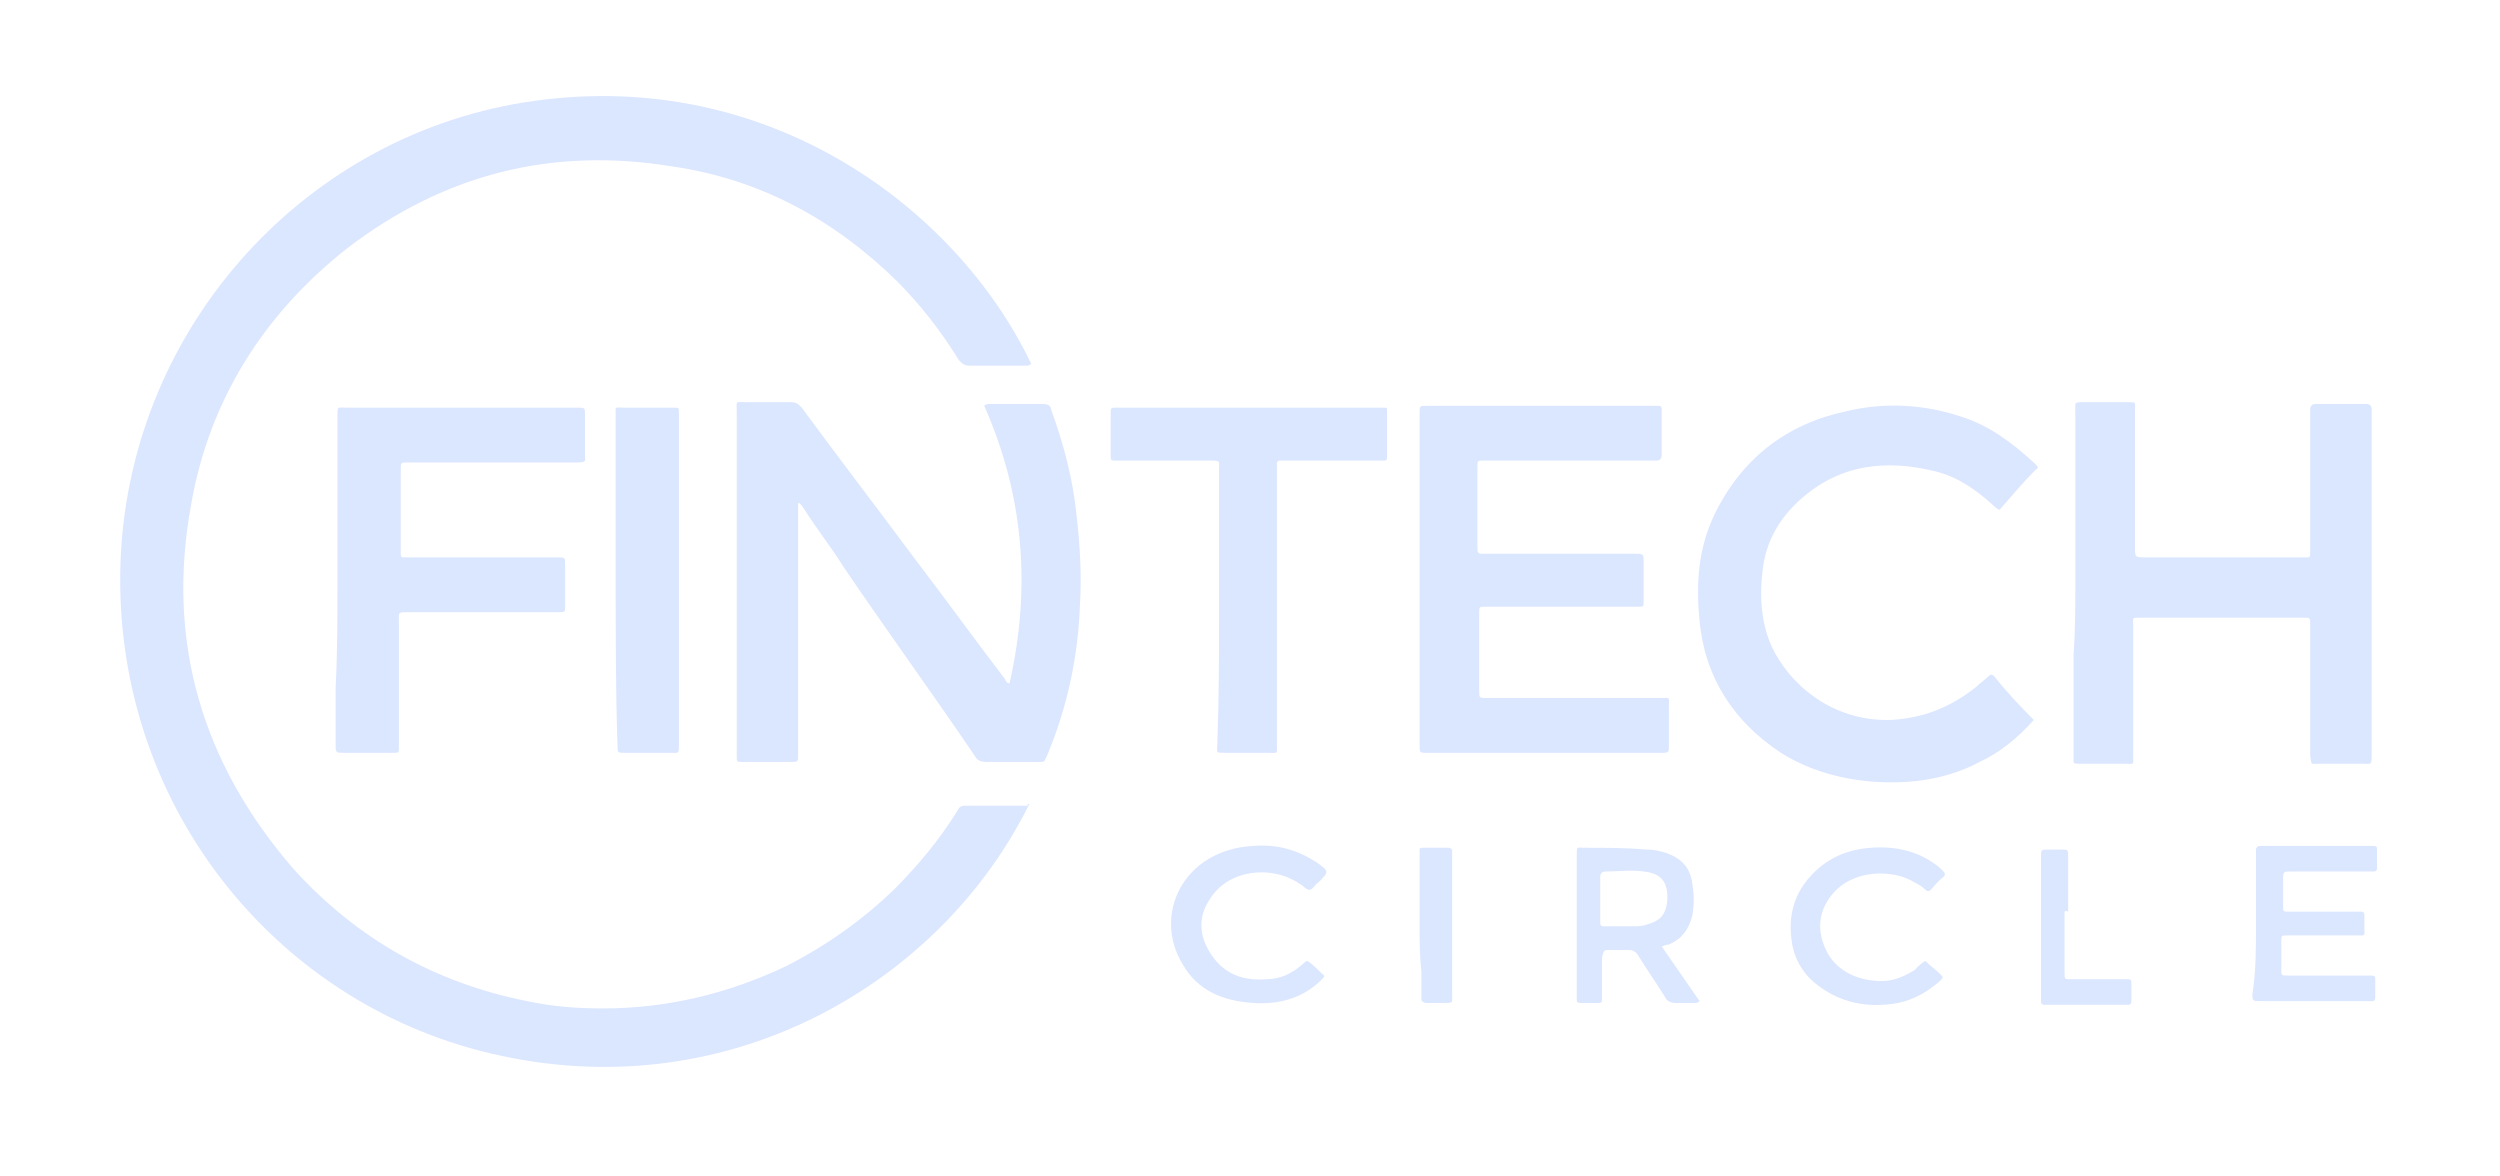
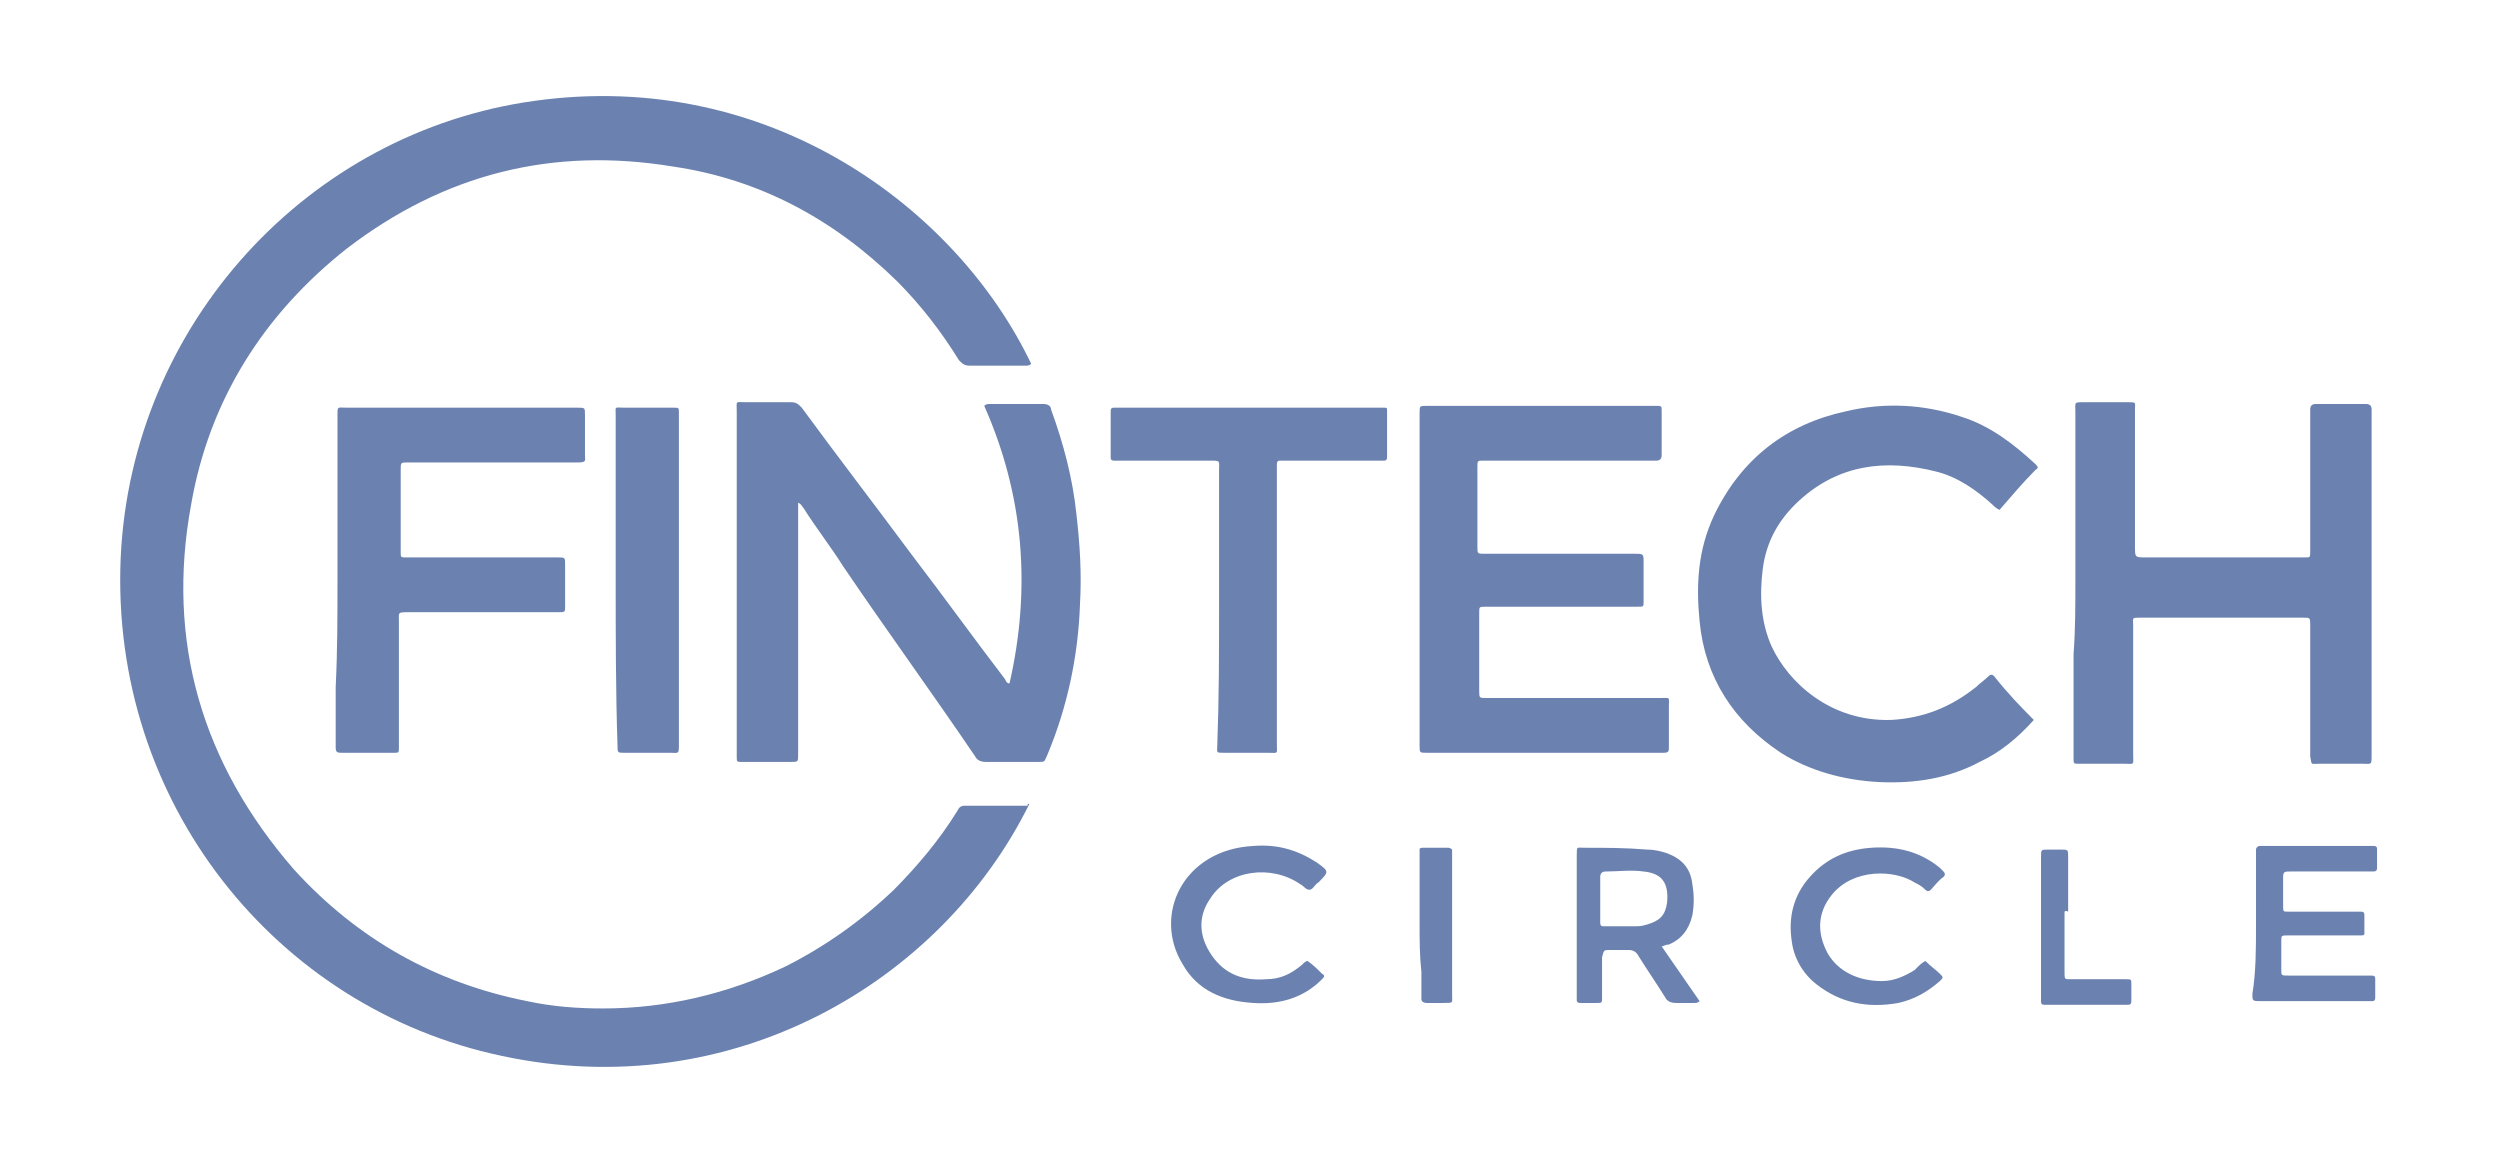
<svg xmlns="http://www.w3.org/2000/svg" width="117" height="55" viewBox="0 0 117 55" fill="none">
-   <path fill-rule="evenodd" clip-rule="evenodd" d="M48.175 37.624C44.032 45.999 34.225 51.725 23.488 49.417C12.92 47.195 5.142 37.538 5.649 26.087C6.156 15.148 14.442 6.174 25.01 4.721C36.001 3.183 44.793 9.763 48.26 17.028C48.175 17.113 48.091 17.113 48.006 17.113C47.161 17.113 46.231 17.113 45.385 17.113C45.132 17.113 45.047 17.028 44.878 16.857C44.032 15.489 43.102 14.293 42.003 13.182C39.044 10.276 35.578 8.396 31.52 7.798C25.855 6.858 20.782 8.14 16.217 11.644C12.328 14.72 9.792 18.737 8.946 23.608C7.763 30.018 9.453 35.744 13.765 40.7C16.724 43.948 20.36 45.999 24.672 46.853C25.855 47.11 27.039 47.195 28.223 47.195C31.181 47.195 34.056 46.512 36.761 45.23C38.621 44.29 40.312 43.093 41.834 41.64C42.933 40.529 43.948 39.333 44.793 37.966C44.878 37.795 44.962 37.709 45.132 37.709C46.146 37.709 47.076 37.709 48.091 37.709C48.091 37.624 48.091 37.624 48.175 37.624Z" fill="#DBE6FF" />
-   <path fill-rule="evenodd" clip-rule="evenodd" d="M47.245 31.983C48.26 27.539 47.922 23.181 46.062 18.993C46.146 18.908 46.231 18.908 46.315 18.908C47.161 18.908 48.006 18.908 48.852 18.908C49.021 18.908 49.19 18.993 49.19 19.164C49.782 20.788 50.204 22.412 50.373 24.035C50.542 25.488 50.627 26.856 50.542 28.308C50.458 30.701 49.951 33.094 49.021 35.316C48.852 35.658 48.936 35.658 48.598 35.658C47.752 35.658 46.992 35.658 46.146 35.658C45.892 35.658 45.723 35.573 45.639 35.402C43.61 32.411 41.496 29.505 39.467 26.514C38.875 25.574 38.199 24.719 37.607 23.779C37.523 23.694 37.523 23.608 37.353 23.523C37.353 23.694 37.353 23.779 37.353 23.864C37.353 27.625 37.353 31.385 37.353 35.231V35.316C37.353 35.658 37.353 35.658 37.015 35.658C36.254 35.658 35.493 35.658 34.733 35.658C34.479 35.658 34.479 35.658 34.479 35.402C34.479 35.316 34.479 35.231 34.479 35.145C34.479 29.847 34.479 24.548 34.479 19.25C34.479 18.737 34.394 18.822 34.902 18.822C35.578 18.822 36.254 18.822 37.015 18.822C37.269 18.822 37.353 18.908 37.523 19.079C39.213 21.386 40.989 23.694 42.764 26.087C44.202 27.967 45.554 29.847 46.992 31.727C47.076 31.812 47.076 31.983 47.245 31.983ZM97.127 27.283C97.127 24.634 97.127 21.984 97.127 19.25C97.127 18.822 97.042 18.822 97.55 18.822C98.226 18.822 98.902 18.822 99.579 18.822C100.001 18.822 99.917 18.822 99.917 19.164C99.917 21.301 99.917 23.437 99.917 25.574C99.917 26.087 99.917 26.087 100.424 26.087C102.876 26.087 105.243 26.087 107.695 26.087C107.78 26.087 107.78 26.087 107.864 26.087C108.118 26.087 108.118 26.087 108.118 25.83C108.118 25.488 108.118 25.146 108.118 24.89C108.118 23.095 108.118 21.215 108.118 19.421C108.118 19.335 108.118 19.25 108.118 19.164C108.118 18.993 108.202 18.908 108.371 18.908C109.132 18.908 109.893 18.908 110.739 18.908C110.908 18.908 110.992 18.993 110.992 19.164C110.992 19.25 110.992 19.335 110.992 19.335C110.992 24.634 110.992 29.847 110.992 35.145C110.992 35.231 110.992 35.231 110.992 35.316C110.992 35.829 110.992 35.743 110.57 35.743C109.893 35.743 109.217 35.743 108.54 35.743C108.118 35.743 108.202 35.829 108.118 35.402C108.118 34.376 108.118 33.265 108.118 32.24C108.118 31.214 108.118 30.189 108.118 29.248C108.118 28.907 108.118 28.907 107.78 28.907C105.243 28.907 102.707 28.907 100.171 28.907C99.748 28.907 99.832 28.907 99.832 29.248C99.832 31.3 99.832 33.265 99.832 35.316C99.832 35.829 99.917 35.743 99.41 35.743C98.733 35.743 98.057 35.743 97.296 35.743C97.042 35.743 97.042 35.743 97.042 35.487C97.042 33.863 97.042 32.24 97.042 30.616C97.127 29.505 97.127 28.394 97.127 27.283ZM66.437 27.112C66.437 24.548 66.437 22.07 66.437 19.506C66.437 19.421 66.437 19.421 66.437 19.335C66.437 18.993 66.437 18.993 66.775 18.993C69.65 18.993 72.524 18.993 75.399 18.993C76.075 18.993 76.836 18.993 77.512 18.993C77.766 18.993 77.766 18.993 77.766 19.25C77.766 19.933 77.766 20.617 77.766 21.301C77.766 21.472 77.681 21.557 77.512 21.557C77.259 21.557 77.005 21.557 76.836 21.557C74.384 21.557 72.017 21.557 69.565 21.557C69.481 21.557 69.481 21.557 69.396 21.557C69.142 21.557 69.142 21.557 69.142 21.899C69.142 23.095 69.142 24.292 69.142 25.574C69.142 25.916 69.142 25.916 69.481 25.916C71.848 25.916 74.131 25.916 76.498 25.916C76.921 25.916 76.921 25.916 76.921 26.343C76.921 26.941 76.921 27.539 76.921 28.137C76.921 28.394 76.921 28.394 76.667 28.394C75.061 28.394 73.454 28.394 71.848 28.394C71.087 28.394 70.326 28.394 69.565 28.394C69.227 28.394 69.227 28.394 69.227 28.65C69.227 29.847 69.227 31.129 69.227 32.325C69.227 32.667 69.227 32.667 69.565 32.667C72.271 32.667 74.976 32.667 77.681 32.667C78.189 32.667 78.104 32.581 78.104 33.094C78.104 33.693 78.104 34.376 78.104 34.974C78.104 35.145 78.104 35.231 77.85 35.231C77.766 35.231 77.681 35.231 77.597 35.231C74.046 35.231 70.411 35.231 66.86 35.231H66.775C66.437 35.231 66.437 35.231 66.437 34.889C66.437 32.325 66.437 29.676 66.437 27.112ZM95.182 33.693C94.421 34.547 93.576 35.231 92.646 35.658C91.209 36.427 89.602 36.684 87.911 36.598C86.305 36.513 84.699 36.085 83.346 35.231C81.148 33.778 79.795 31.727 79.541 29.078C79.372 27.368 79.457 25.745 80.218 24.121C81.486 21.472 83.6 19.848 86.39 19.25C88.165 18.822 90.025 18.908 91.8 19.506C93.153 19.933 94.252 20.788 95.267 21.728C95.351 21.813 95.436 21.899 95.267 21.984C94.675 22.583 94.168 23.181 93.576 23.864C93.407 23.779 93.322 23.694 93.238 23.608C92.477 22.924 91.631 22.326 90.617 22.07C88.25 21.472 86.051 21.728 84.191 23.437C83.261 24.292 82.67 25.317 82.501 26.599C82.331 27.881 82.416 29.163 82.923 30.274C83.684 31.898 85.629 33.778 88.503 33.693C90.025 33.607 91.293 33.094 92.477 32.154C92.646 31.983 92.9 31.812 93.069 31.641C93.153 31.556 93.238 31.556 93.322 31.641C93.999 32.496 94.591 33.094 95.182 33.693ZM15.794 27.112C15.794 24.548 15.794 21.984 15.794 19.421C15.794 18.993 15.794 19.079 16.217 19.079C19.768 19.079 23.403 19.079 26.954 19.079H27.039C27.377 19.079 27.377 19.079 27.377 19.421C27.377 20.019 27.377 20.702 27.377 21.301C27.377 21.557 27.462 21.642 27.039 21.642C24.587 21.642 22.135 21.642 19.683 21.642C19.514 21.642 19.261 21.642 19.092 21.642C18.753 21.642 18.753 21.642 18.753 21.984C18.753 22.839 18.753 23.694 18.753 24.548C18.753 24.976 18.753 25.403 18.753 25.83C18.753 26.087 18.753 26.087 19.007 26.087C19.937 26.087 20.867 26.087 21.797 26.087C23.234 26.087 24.672 26.087 26.109 26.087C26.447 26.087 26.447 26.087 26.447 26.428C26.447 27.112 26.447 27.71 26.447 28.394C26.447 28.65 26.447 28.65 26.109 28.65C23.826 28.65 21.543 28.65 19.176 28.65C18.584 28.65 18.669 28.65 18.669 29.078C18.669 30.958 18.669 32.923 18.669 34.803C18.669 34.889 18.669 34.974 18.669 34.974C18.669 35.231 18.669 35.231 18.415 35.231C17.654 35.231 16.809 35.231 16.048 35.231C15.794 35.231 15.71 35.231 15.71 34.974C15.71 34.034 15.71 33.094 15.71 32.154C15.794 30.445 15.794 28.821 15.794 27.112ZM57.052 28.394C57.052 26.257 57.052 24.121 57.052 21.984C57.052 21.557 57.137 21.557 56.63 21.557C55.192 21.557 53.84 21.557 52.402 21.557C52.318 21.557 52.233 21.557 52.149 21.557C51.98 21.557 51.98 21.472 51.98 21.386C51.98 20.702 51.98 19.933 51.98 19.25C51.98 19.079 52.064 19.079 52.149 19.079C52.233 19.079 52.318 19.079 52.318 19.079C56.376 19.079 60.434 19.079 64.577 19.079C64.662 19.079 64.746 19.079 64.746 19.079C64.915 19.079 64.915 19.079 64.915 19.25C64.915 19.933 64.915 20.702 64.915 21.386C64.915 21.557 64.831 21.557 64.746 21.557C64.577 21.557 64.408 21.557 64.154 21.557C62.801 21.557 61.533 21.557 60.181 21.557C60.096 21.557 60.011 21.557 59.927 21.557C59.842 21.557 59.758 21.557 59.758 21.728C59.758 21.813 59.758 21.899 59.758 22.07C59.758 26.343 59.758 30.616 59.758 34.803C59.758 35.316 59.842 35.231 59.335 35.231C58.659 35.231 57.982 35.231 57.306 35.231C56.883 35.231 56.968 35.231 56.968 34.889C57.052 32.667 57.052 30.53 57.052 28.394ZM28.814 27.112C28.814 24.548 28.814 21.984 28.814 19.421C28.814 18.993 28.73 19.079 29.237 19.079C29.998 19.079 30.759 19.079 31.52 19.079C31.773 19.079 31.773 19.079 31.773 19.335C31.773 19.421 31.773 19.421 31.773 19.506C31.773 24.634 31.773 29.761 31.773 34.803C31.773 35.316 31.773 35.231 31.351 35.231C30.674 35.231 29.913 35.231 29.237 35.231C28.899 35.231 28.899 35.231 28.899 34.889C28.814 32.325 28.814 29.676 28.814 27.112ZM74.891 42.068C74.891 42.41 74.891 42.837 74.891 43.179C74.891 43.35 74.976 43.35 75.061 43.35C75.568 43.35 76.075 43.35 76.498 43.35C76.667 43.35 76.836 43.35 77.09 43.264C77.681 43.093 77.935 42.837 78.02 42.239C78.104 41.298 77.766 40.871 76.921 40.786C76.329 40.7 75.737 40.786 75.145 40.786C74.976 40.786 74.891 40.871 74.891 41.042C74.891 41.384 74.891 41.726 74.891 42.068ZM77.766 44.29C78.358 45.144 78.95 45.999 79.541 46.853C79.457 46.939 79.372 46.939 79.288 46.939C79.034 46.939 78.696 46.939 78.442 46.939C78.189 46.939 78.02 46.853 77.935 46.682C77.512 45.999 77.09 45.401 76.667 44.717C76.582 44.546 76.413 44.461 76.244 44.461C75.906 44.461 75.652 44.461 75.314 44.461C75.061 44.461 75.061 44.461 74.976 44.802C74.976 45.401 74.976 46.084 74.976 46.682C74.976 46.939 74.976 46.939 74.722 46.939C74.469 46.939 74.215 46.939 73.962 46.939C73.792 46.939 73.792 46.853 73.792 46.768C73.792 46.682 73.792 46.682 73.792 46.597C73.792 44.375 73.792 42.153 73.792 40.017C73.792 39.589 73.792 39.675 74.131 39.675C75.145 39.675 76.075 39.675 77.09 39.76C77.428 39.76 77.766 39.846 78.02 39.931C78.696 40.188 79.119 40.615 79.203 41.384C79.288 41.897 79.288 42.324 79.203 42.837C79.034 43.52 78.696 43.948 78.104 44.204C77.935 44.204 77.851 44.29 77.766 44.29ZM105.581 43.264C105.581 42.153 105.581 41.128 105.581 40.017C105.581 39.931 105.581 39.846 105.581 39.76C105.581 39.675 105.666 39.589 105.75 39.589C105.835 39.589 105.92 39.589 106.004 39.589C107.61 39.589 109.301 39.589 110.908 39.589C110.992 39.589 110.992 39.589 111.077 39.589C111.246 39.589 111.246 39.675 111.246 39.76C111.246 40.017 111.246 40.273 111.246 40.615C111.246 40.786 111.161 40.786 110.992 40.786C110.654 40.786 110.316 40.786 109.893 40.786C108.963 40.786 108.118 40.786 107.188 40.786C106.934 40.786 106.85 40.786 106.85 41.042C106.85 41.469 106.85 41.982 106.85 42.41C106.85 42.666 106.85 42.666 107.103 42.666C108.118 42.666 109.217 42.666 110.231 42.666C110.316 42.666 110.4 42.666 110.485 42.666C110.57 42.666 110.654 42.666 110.654 42.837C110.654 43.093 110.654 43.435 110.654 43.691C110.654 43.777 110.57 43.777 110.485 43.777C110.4 43.777 110.316 43.777 110.231 43.777C109.217 43.777 108.118 43.777 107.103 43.777C106.765 43.777 106.765 43.777 106.765 44.033C106.765 44.461 106.765 44.973 106.765 45.401C106.765 45.657 106.765 45.657 107.103 45.657C108.287 45.657 109.555 45.657 110.739 45.657C110.823 45.657 110.908 45.657 110.992 45.657C111.161 45.657 111.161 45.742 111.161 45.828C111.161 46.084 111.161 46.341 111.161 46.682C111.161 46.853 111.077 46.853 110.992 46.853C110.908 46.853 110.739 46.853 110.654 46.853C109.048 46.853 107.441 46.853 105.835 46.853C105.412 46.853 105.412 46.853 105.412 46.512C105.581 45.486 105.581 44.375 105.581 43.264ZM90.11 44.973C90.363 45.23 90.617 45.401 90.786 45.572C90.955 45.742 90.955 45.742 90.786 45.913C90.194 46.426 89.602 46.768 88.841 46.939C87.404 47.195 86.136 46.939 85.037 46.084C84.361 45.572 83.938 44.802 83.853 44.033C83.684 42.922 83.938 41.897 84.699 41.042C85.46 40.188 86.39 39.76 87.573 39.675C88.757 39.589 89.856 39.846 90.786 40.615C90.871 40.7 90.871 40.7 90.955 40.786C91.04 40.871 91.04 40.957 90.955 41.042C90.701 41.213 90.532 41.469 90.363 41.64C90.279 41.726 90.194 41.726 90.11 41.64C89.941 41.469 89.771 41.384 89.602 41.298C88.672 40.7 86.728 40.615 85.713 41.897C85.037 42.751 85.037 43.691 85.544 44.632C86.051 45.486 86.981 45.913 88.081 45.913C88.672 45.913 89.18 45.657 89.602 45.401C89.856 45.144 89.941 45.059 90.11 44.973ZM61.195 44.973C61.449 45.144 61.702 45.401 61.871 45.572C62.041 45.657 61.956 45.742 61.871 45.828C61.026 46.682 59.927 47.024 58.659 46.939C57.221 46.853 56.038 46.341 55.361 45.144C53.924 42.837 55.361 39.76 58.659 39.589C59.758 39.504 60.688 39.76 61.618 40.358C62.21 40.786 62.21 40.786 61.702 41.298C61.533 41.384 61.449 41.64 61.28 41.64C61.111 41.64 61.026 41.469 60.857 41.384C59.504 40.444 57.475 40.7 56.63 42.068C56.038 42.922 56.122 43.862 56.714 44.717C57.306 45.572 58.151 45.913 59.251 45.828C59.927 45.828 60.434 45.572 60.941 45.144C61.026 45.059 61.111 44.973 61.195 44.973ZM96.62 42.751C96.62 43.691 96.62 44.632 96.62 45.486C96.62 45.828 96.62 45.828 96.873 45.828C97.719 45.828 98.649 45.828 99.494 45.828C99.748 45.828 99.748 45.828 99.748 46.084C99.748 46.341 99.748 46.512 99.748 46.768C99.748 46.939 99.748 47.024 99.579 47.024C99.494 47.024 99.41 47.024 99.325 47.024C98.141 47.024 97.042 47.024 95.859 47.024C95.774 47.024 95.774 47.024 95.69 47.024C95.52 47.024 95.52 46.939 95.52 46.853C95.52 46.768 95.52 46.768 95.52 46.682C95.52 44.461 95.52 42.239 95.52 40.102C95.52 39.76 95.52 39.76 95.859 39.76C96.028 39.76 96.197 39.76 96.451 39.76C96.789 39.76 96.789 39.76 96.789 40.102C96.789 40.957 96.789 41.811 96.789 42.666C96.62 42.58 96.62 42.666 96.62 42.751ZM66.437 43.264C66.437 42.153 66.437 41.128 66.437 40.017C66.437 39.931 66.437 39.846 66.437 39.76C66.437 39.675 66.522 39.675 66.606 39.675C67.029 39.675 67.367 39.675 67.79 39.675C67.874 39.675 67.959 39.76 67.959 39.76C67.959 39.846 67.959 39.931 67.959 40.017C67.959 42.239 67.959 44.461 67.959 46.597C67.959 46.939 68.043 46.939 67.536 46.939C67.282 46.939 67.029 46.939 66.775 46.939C66.606 46.939 66.522 46.853 66.522 46.768C66.522 46.341 66.522 45.913 66.522 45.486C66.437 44.717 66.437 44.033 66.437 43.264Z" fill="#DBE6FF" />
+   <path fill-rule="evenodd" clip-rule="evenodd" d="M48.175 37.624C44.032 45.999 34.225 51.725 23.488 49.417C12.92 47.196 5.142 37.538 5.649 26.087C6.156 15.148 14.442 6.174 25.01 4.721C36.001 3.183 44.793 9.764 48.26 17.028C48.175 17.113 48.091 17.113 48.006 17.113C47.161 17.113 46.231 17.113 45.385 17.113C45.132 17.113 45.047 17.028 44.878 16.857C44.032 15.489 43.102 14.293 42.003 13.182C39.044 10.276 35.578 8.396 31.52 7.798C25.855 6.858 20.782 8.14 16.217 11.644C12.328 14.72 9.792 18.737 8.946 23.608C7.763 30.018 9.453 35.744 13.765 40.7C16.724 43.948 20.36 45.999 24.672 46.854C25.855 47.11 27.039 47.196 28.223 47.196C31.182 47.196 34.056 46.512 36.762 45.23C38.622 44.29 40.312 43.093 41.834 41.641C42.933 40.53 43.948 39.333 44.793 37.966C44.878 37.795 44.962 37.709 45.132 37.709C46.146 37.709 47.076 37.709 48.091 37.709C48.091 37.624 48.091 37.624 48.175 37.624Z" fill="#6B82B0" />
+   <path fill-rule="evenodd" clip-rule="evenodd" d="M47.245 31.984C48.26 27.54 47.922 23.181 46.062 18.994C46.146 18.908 46.231 18.908 46.315 18.908C47.161 18.908 48.006 18.908 48.852 18.908C49.02 18.908 49.19 18.994 49.19 19.165C49.782 20.788 50.204 22.412 50.373 24.036C50.542 25.489 50.627 26.856 50.542 28.309C50.458 30.702 49.951 33.095 49.021 35.317C48.852 35.658 48.936 35.658 48.598 35.658C47.752 35.658 46.992 35.658 46.146 35.658C45.892 35.658 45.723 35.573 45.639 35.402C43.61 32.411 41.496 29.505 39.467 26.514C38.875 25.574 38.199 24.72 37.607 23.779C37.522 23.694 37.522 23.608 37.353 23.523C37.353 23.694 37.353 23.779 37.353 23.865C37.353 27.625 37.353 31.386 37.353 35.231V35.317C37.353 35.658 37.353 35.658 37.015 35.658C36.254 35.658 35.493 35.658 34.732 35.658C34.479 35.658 34.479 35.658 34.479 35.402C34.479 35.317 34.479 35.231 34.479 35.146C34.479 29.847 34.479 24.549 34.479 19.25C34.479 18.737 34.394 18.823 34.901 18.823C35.578 18.823 36.254 18.823 37.015 18.823C37.269 18.823 37.353 18.908 37.522 19.079C39.213 21.387 40.989 23.694 42.764 26.087C44.202 27.967 45.554 29.847 46.992 31.727C47.076 31.813 47.076 31.984 47.245 31.984ZM97.127 27.283C97.127 24.634 97.127 21.985 97.127 19.25C97.127 18.823 97.042 18.823 97.549 18.823C98.226 18.823 98.902 18.823 99.579 18.823C100.001 18.823 99.917 18.823 99.917 19.165C99.917 21.301 99.917 23.438 99.917 25.574C99.917 26.087 99.917 26.087 100.424 26.087C102.876 26.087 105.243 26.087 107.695 26.087C107.78 26.087 107.78 26.087 107.864 26.087C108.118 26.087 108.118 26.087 108.118 25.831C108.118 25.489 108.118 25.147 108.118 24.89C108.118 23.096 108.118 21.216 108.118 19.421C108.118 19.335 108.118 19.25 108.118 19.165C108.118 18.994 108.202 18.908 108.371 18.908C109.132 18.908 109.893 18.908 110.739 18.908C110.908 18.908 110.992 18.994 110.992 19.165C110.992 19.25 110.992 19.335 110.992 19.335C110.992 24.634 110.992 29.847 110.992 35.146C110.992 35.231 110.992 35.231 110.992 35.317C110.992 35.829 110.992 35.744 110.57 35.744C109.893 35.744 109.217 35.744 108.54 35.744C108.118 35.744 108.202 35.829 108.118 35.402C108.118 34.377 108.118 33.266 108.118 32.24C108.118 31.215 108.118 30.189 108.118 29.249C108.118 28.907 108.118 28.907 107.78 28.907C105.243 28.907 102.707 28.907 100.17 28.907C99.748 28.907 99.832 28.907 99.832 29.249C99.832 31.3 99.832 33.266 99.832 35.317C99.832 35.829 99.917 35.744 99.409 35.744C98.733 35.744 98.057 35.744 97.296 35.744C97.042 35.744 97.042 35.744 97.042 35.488C97.042 33.864 97.042 32.24 97.042 30.616C97.127 29.505 97.127 28.394 97.127 27.283ZM66.437 27.112C66.437 24.549 66.437 22.07 66.437 19.506C66.437 19.421 66.437 19.421 66.437 19.335C66.437 18.994 66.437 18.994 66.775 18.994C69.65 18.994 72.524 18.994 75.399 18.994C76.075 18.994 76.836 18.994 77.512 18.994C77.766 18.994 77.766 18.994 77.766 19.25C77.766 19.934 77.766 20.617 77.766 21.301C77.766 21.472 77.681 21.558 77.512 21.558C77.259 21.558 77.005 21.558 76.836 21.558C74.384 21.558 72.017 21.558 69.565 21.558C69.481 21.558 69.481 21.558 69.396 21.558C69.142 21.558 69.142 21.558 69.142 21.899C69.142 23.096 69.142 24.292 69.142 25.574C69.142 25.916 69.142 25.916 69.481 25.916C71.848 25.916 74.13 25.916 76.498 25.916C76.921 25.916 76.921 25.916 76.921 26.343C76.921 26.942 76.921 27.54 76.921 28.138C76.921 28.394 76.921 28.394 76.667 28.394C75.061 28.394 73.454 28.394 71.848 28.394C71.087 28.394 70.326 28.394 69.565 28.394C69.227 28.394 69.227 28.394 69.227 28.651C69.227 29.847 69.227 31.129 69.227 32.325C69.227 32.667 69.227 32.667 69.565 32.667C72.27 32.667 74.976 32.667 77.681 32.667C78.189 32.667 78.104 32.582 78.104 33.095C78.104 33.693 78.104 34.377 78.104 34.975C78.104 35.146 78.104 35.231 77.85 35.231C77.766 35.231 77.681 35.231 77.597 35.231C74.046 35.231 70.41 35.231 66.86 35.231H66.775C66.437 35.231 66.437 35.231 66.437 34.889C66.437 32.325 66.437 29.676 66.437 27.112ZM95.182 33.693C94.421 34.547 93.576 35.231 92.646 35.658C91.209 36.428 89.602 36.684 87.911 36.599C86.305 36.513 84.699 36.086 83.346 35.231C81.148 33.778 79.795 31.727 79.541 29.078C79.372 27.369 79.457 25.745 80.218 24.121C81.486 21.472 83.6 19.848 86.39 19.25C88.165 18.823 90.025 18.908 91.8 19.506C93.153 19.934 94.252 20.788 95.267 21.728C95.351 21.814 95.436 21.899 95.267 21.985C94.675 22.583 94.168 23.181 93.576 23.865C93.407 23.779 93.322 23.694 93.238 23.608C92.477 22.925 91.631 22.327 90.617 22.07C88.25 21.472 86.051 21.728 84.191 23.438C83.261 24.292 82.67 25.318 82.501 26.6C82.331 27.882 82.416 29.163 82.923 30.274C83.684 31.898 85.629 33.778 88.503 33.693C90.025 33.608 91.293 33.095 92.477 32.155C92.646 31.984 92.9 31.813 93.069 31.642C93.153 31.556 93.238 31.556 93.322 31.642C93.999 32.496 94.591 33.095 95.182 33.693ZM15.794 27.112C15.794 24.549 15.794 21.985 15.794 19.421C15.794 18.994 15.794 19.079 16.217 19.079C19.768 19.079 23.403 19.079 26.954 19.079H27.039C27.377 19.079 27.377 19.079 27.377 19.421C27.377 20.019 27.377 20.703 27.377 21.301C27.377 21.558 27.462 21.643 27.039 21.643C24.587 21.643 22.135 21.643 19.683 21.643C19.514 21.643 19.261 21.643 19.091 21.643C18.753 21.643 18.753 21.643 18.753 21.985C18.753 22.839 18.753 23.694 18.753 24.549C18.753 24.976 18.753 25.403 18.753 25.831C18.753 26.087 18.753 26.087 19.007 26.087C19.937 26.087 20.867 26.087 21.797 26.087C23.234 26.087 24.672 26.087 26.109 26.087C26.447 26.087 26.447 26.087 26.447 26.429C26.447 27.112 26.447 27.711 26.447 28.394C26.447 28.651 26.447 28.651 26.109 28.651C23.826 28.651 21.543 28.651 19.176 28.651C18.584 28.651 18.669 28.651 18.669 29.078C18.669 30.958 18.669 32.924 18.669 34.804C18.669 34.889 18.669 34.975 18.669 34.975C18.669 35.231 18.669 35.231 18.415 35.231C17.654 35.231 16.809 35.231 16.048 35.231C15.794 35.231 15.71 35.231 15.71 34.975C15.71 34.035 15.71 33.095 15.71 32.155C15.794 30.445 15.794 28.822 15.794 27.112ZM57.052 28.394C57.052 26.258 57.052 24.121 57.052 21.985C57.052 21.558 57.137 21.558 56.63 21.558C55.192 21.558 53.84 21.558 52.402 21.558C52.318 21.558 52.233 21.558 52.149 21.558C51.98 21.558 51.98 21.472 51.98 21.387C51.98 20.703 51.98 19.934 51.98 19.25C51.98 19.079 52.064 19.079 52.149 19.079C52.233 19.079 52.318 19.079 52.318 19.079C56.376 19.079 60.434 19.079 64.577 19.079C64.661 19.079 64.746 19.079 64.746 19.079C64.915 19.079 64.915 19.079 64.915 19.25C64.915 19.934 64.915 20.703 64.915 21.387C64.915 21.558 64.831 21.558 64.746 21.558C64.577 21.558 64.408 21.558 64.154 21.558C62.801 21.558 61.533 21.558 60.181 21.558C60.096 21.558 60.011 21.558 59.927 21.558C59.842 21.558 59.758 21.558 59.758 21.728C59.758 21.814 59.758 21.899 59.758 22.07C59.758 26.343 59.758 30.616 59.758 34.804C59.758 35.317 59.842 35.231 59.335 35.231C58.659 35.231 57.982 35.231 57.306 35.231C56.883 35.231 56.968 35.231 56.968 34.889C57.052 32.667 57.052 30.531 57.052 28.394ZM28.814 27.112C28.814 24.549 28.814 21.985 28.814 19.421C28.814 18.994 28.73 19.079 29.237 19.079C29.998 19.079 30.759 19.079 31.52 19.079C31.773 19.079 31.773 19.079 31.773 19.335C31.773 19.421 31.773 19.421 31.773 19.506C31.773 24.634 31.773 29.762 31.773 34.804C31.773 35.317 31.773 35.231 31.351 35.231C30.674 35.231 29.913 35.231 29.237 35.231C28.899 35.231 28.899 35.231 28.899 34.889C28.814 32.325 28.814 29.676 28.814 27.112ZM74.891 42.068C74.891 42.41 74.891 42.837 74.891 43.179C74.891 43.35 74.976 43.35 75.061 43.35C75.568 43.35 76.075 43.35 76.498 43.35C76.667 43.35 76.836 43.35 77.09 43.264C77.681 43.094 77.935 42.837 78.02 42.239C78.104 41.299 77.766 40.872 76.921 40.786C76.329 40.701 75.737 40.786 75.145 40.786C74.976 40.786 74.891 40.872 74.891 41.042C74.891 41.384 74.891 41.726 74.891 42.068ZM77.766 44.29C78.358 45.145 78.95 45.999 79.541 46.854C79.457 46.939 79.372 46.939 79.288 46.939C79.034 46.939 78.696 46.939 78.442 46.939C78.189 46.939 78.02 46.854 77.935 46.683C77.512 45.999 77.09 45.401 76.667 44.717C76.582 44.546 76.413 44.461 76.244 44.461C75.906 44.461 75.652 44.461 75.314 44.461C75.061 44.461 75.061 44.461 74.976 44.803C74.976 45.401 74.976 46.085 74.976 46.683C74.976 46.939 74.976 46.939 74.722 46.939C74.469 46.939 74.215 46.939 73.961 46.939C73.792 46.939 73.792 46.854 73.792 46.768C73.792 46.683 73.792 46.683 73.792 46.597C73.792 44.376 73.792 42.154 73.792 40.017C73.792 39.59 73.792 39.675 74.13 39.675C75.145 39.675 76.075 39.675 77.09 39.761C77.428 39.761 77.766 39.846 78.02 39.932C78.696 40.188 79.119 40.615 79.203 41.384C79.288 41.897 79.288 42.325 79.203 42.837C79.034 43.521 78.696 43.948 78.104 44.205C77.935 44.205 77.85 44.29 77.766 44.29ZM105.581 43.264C105.581 42.154 105.581 41.128 105.581 40.017C105.581 39.932 105.581 39.846 105.581 39.761C105.581 39.675 105.666 39.59 105.75 39.59C105.835 39.59 105.92 39.59 106.004 39.59C107.61 39.59 109.301 39.59 110.908 39.59C110.992 39.59 110.992 39.59 111.077 39.59C111.246 39.59 111.246 39.675 111.246 39.761C111.246 40.017 111.246 40.273 111.246 40.615C111.246 40.786 111.161 40.786 110.992 40.786C110.654 40.786 110.316 40.786 109.893 40.786C108.963 40.786 108.118 40.786 107.188 40.786C106.934 40.786 106.85 40.786 106.85 41.042C106.85 41.47 106.85 41.983 106.85 42.41C106.85 42.666 106.85 42.666 107.103 42.666C108.118 42.666 109.217 42.666 110.231 42.666C110.316 42.666 110.4 42.666 110.485 42.666C110.57 42.666 110.654 42.666 110.654 42.837C110.654 43.094 110.654 43.435 110.654 43.692C110.654 43.777 110.57 43.777 110.485 43.777C110.4 43.777 110.316 43.777 110.231 43.777C109.217 43.777 108.118 43.777 107.103 43.777C106.765 43.777 106.765 43.777 106.765 44.034C106.765 44.461 106.765 44.974 106.765 45.401C106.765 45.657 106.765 45.657 107.103 45.657C108.287 45.657 109.555 45.657 110.739 45.657C110.823 45.657 110.908 45.657 110.992 45.657C111.161 45.657 111.161 45.743 111.161 45.828C111.161 46.085 111.161 46.341 111.161 46.683C111.161 46.854 111.077 46.854 110.992 46.854C110.908 46.854 110.739 46.854 110.654 46.854C109.048 46.854 107.441 46.854 105.835 46.854C105.412 46.854 105.412 46.854 105.412 46.512C105.581 45.486 105.581 44.376 105.581 43.264ZM90.11 44.974C90.363 45.23 90.617 45.401 90.786 45.572C90.955 45.743 90.955 45.743 90.786 45.914C90.194 46.427 89.602 46.768 88.841 46.939C87.404 47.196 86.136 46.939 85.037 46.085C84.361 45.572 83.938 44.803 83.853 44.034C83.684 42.923 83.938 41.897 84.699 41.042C85.46 40.188 86.39 39.761 87.573 39.675C88.757 39.59 89.856 39.846 90.786 40.615C90.871 40.701 90.871 40.701 90.955 40.786C91.04 40.872 91.04 40.957 90.955 41.042C90.701 41.214 90.532 41.47 90.363 41.641C90.279 41.726 90.194 41.726 90.11 41.641C89.941 41.47 89.771 41.384 89.602 41.299C88.672 40.701 86.728 40.615 85.713 41.897C85.037 42.752 85.037 43.692 85.544 44.632C86.051 45.486 86.981 45.914 88.081 45.914C88.672 45.914 89.18 45.657 89.602 45.401C89.856 45.145 89.941 45.059 90.11 44.974ZM61.195 44.974C61.449 45.145 61.702 45.401 61.871 45.572C62.041 45.657 61.956 45.743 61.871 45.828C61.026 46.683 59.927 47.025 58.659 46.939C57.221 46.854 56.038 46.341 55.361 45.145C53.924 42.837 55.361 39.761 58.659 39.59C59.758 39.504 60.688 39.761 61.618 40.359C62.21 40.786 62.21 40.786 61.702 41.299C61.533 41.384 61.449 41.641 61.28 41.641C61.111 41.641 61.026 41.47 60.857 41.384C59.504 40.444 57.475 40.701 56.63 42.068C56.038 42.923 56.122 43.863 56.714 44.717C57.306 45.572 58.151 45.914 59.251 45.828C59.927 45.828 60.434 45.572 60.941 45.145C61.026 45.059 61.111 44.974 61.195 44.974ZM96.62 42.752C96.62 43.692 96.62 44.632 96.62 45.486C96.62 45.828 96.62 45.828 96.873 45.828C97.719 45.828 98.649 45.828 99.494 45.828C99.748 45.828 99.748 45.828 99.748 46.085C99.748 46.341 99.748 46.512 99.748 46.768C99.748 46.939 99.748 47.025 99.579 47.025C99.494 47.025 99.409 47.025 99.325 47.025C98.141 47.025 97.042 47.025 95.859 47.025C95.774 47.025 95.774 47.025 95.689 47.025C95.52 47.025 95.52 46.939 95.52 46.854C95.52 46.768 95.52 46.768 95.52 46.683C95.52 44.461 95.52 42.239 95.52 40.102C95.52 39.761 95.52 39.761 95.859 39.761C96.028 39.761 96.197 39.761 96.45 39.761C96.789 39.761 96.789 39.761 96.789 40.102C96.789 40.957 96.789 41.812 96.789 42.666C96.62 42.581 96.62 42.666 96.62 42.752ZM66.437 43.264C66.437 42.154 66.437 41.128 66.437 40.017C66.437 39.932 66.437 39.846 66.437 39.761C66.437 39.675 66.521 39.675 66.606 39.675C67.029 39.675 67.367 39.675 67.79 39.675C67.874 39.675 67.959 39.761 67.959 39.761C67.959 39.846 67.959 39.932 67.959 40.017C67.959 42.239 67.959 44.461 67.959 46.597C67.959 46.939 68.043 46.939 67.536 46.939C67.282 46.939 67.029 46.939 66.775 46.939C66.606 46.939 66.521 46.854 66.521 46.768C66.521 46.341 66.521 45.914 66.521 45.486C66.437 44.717 66.437 44.034 66.437 43.264Z" fill="#6B82B0" />
</svg>
